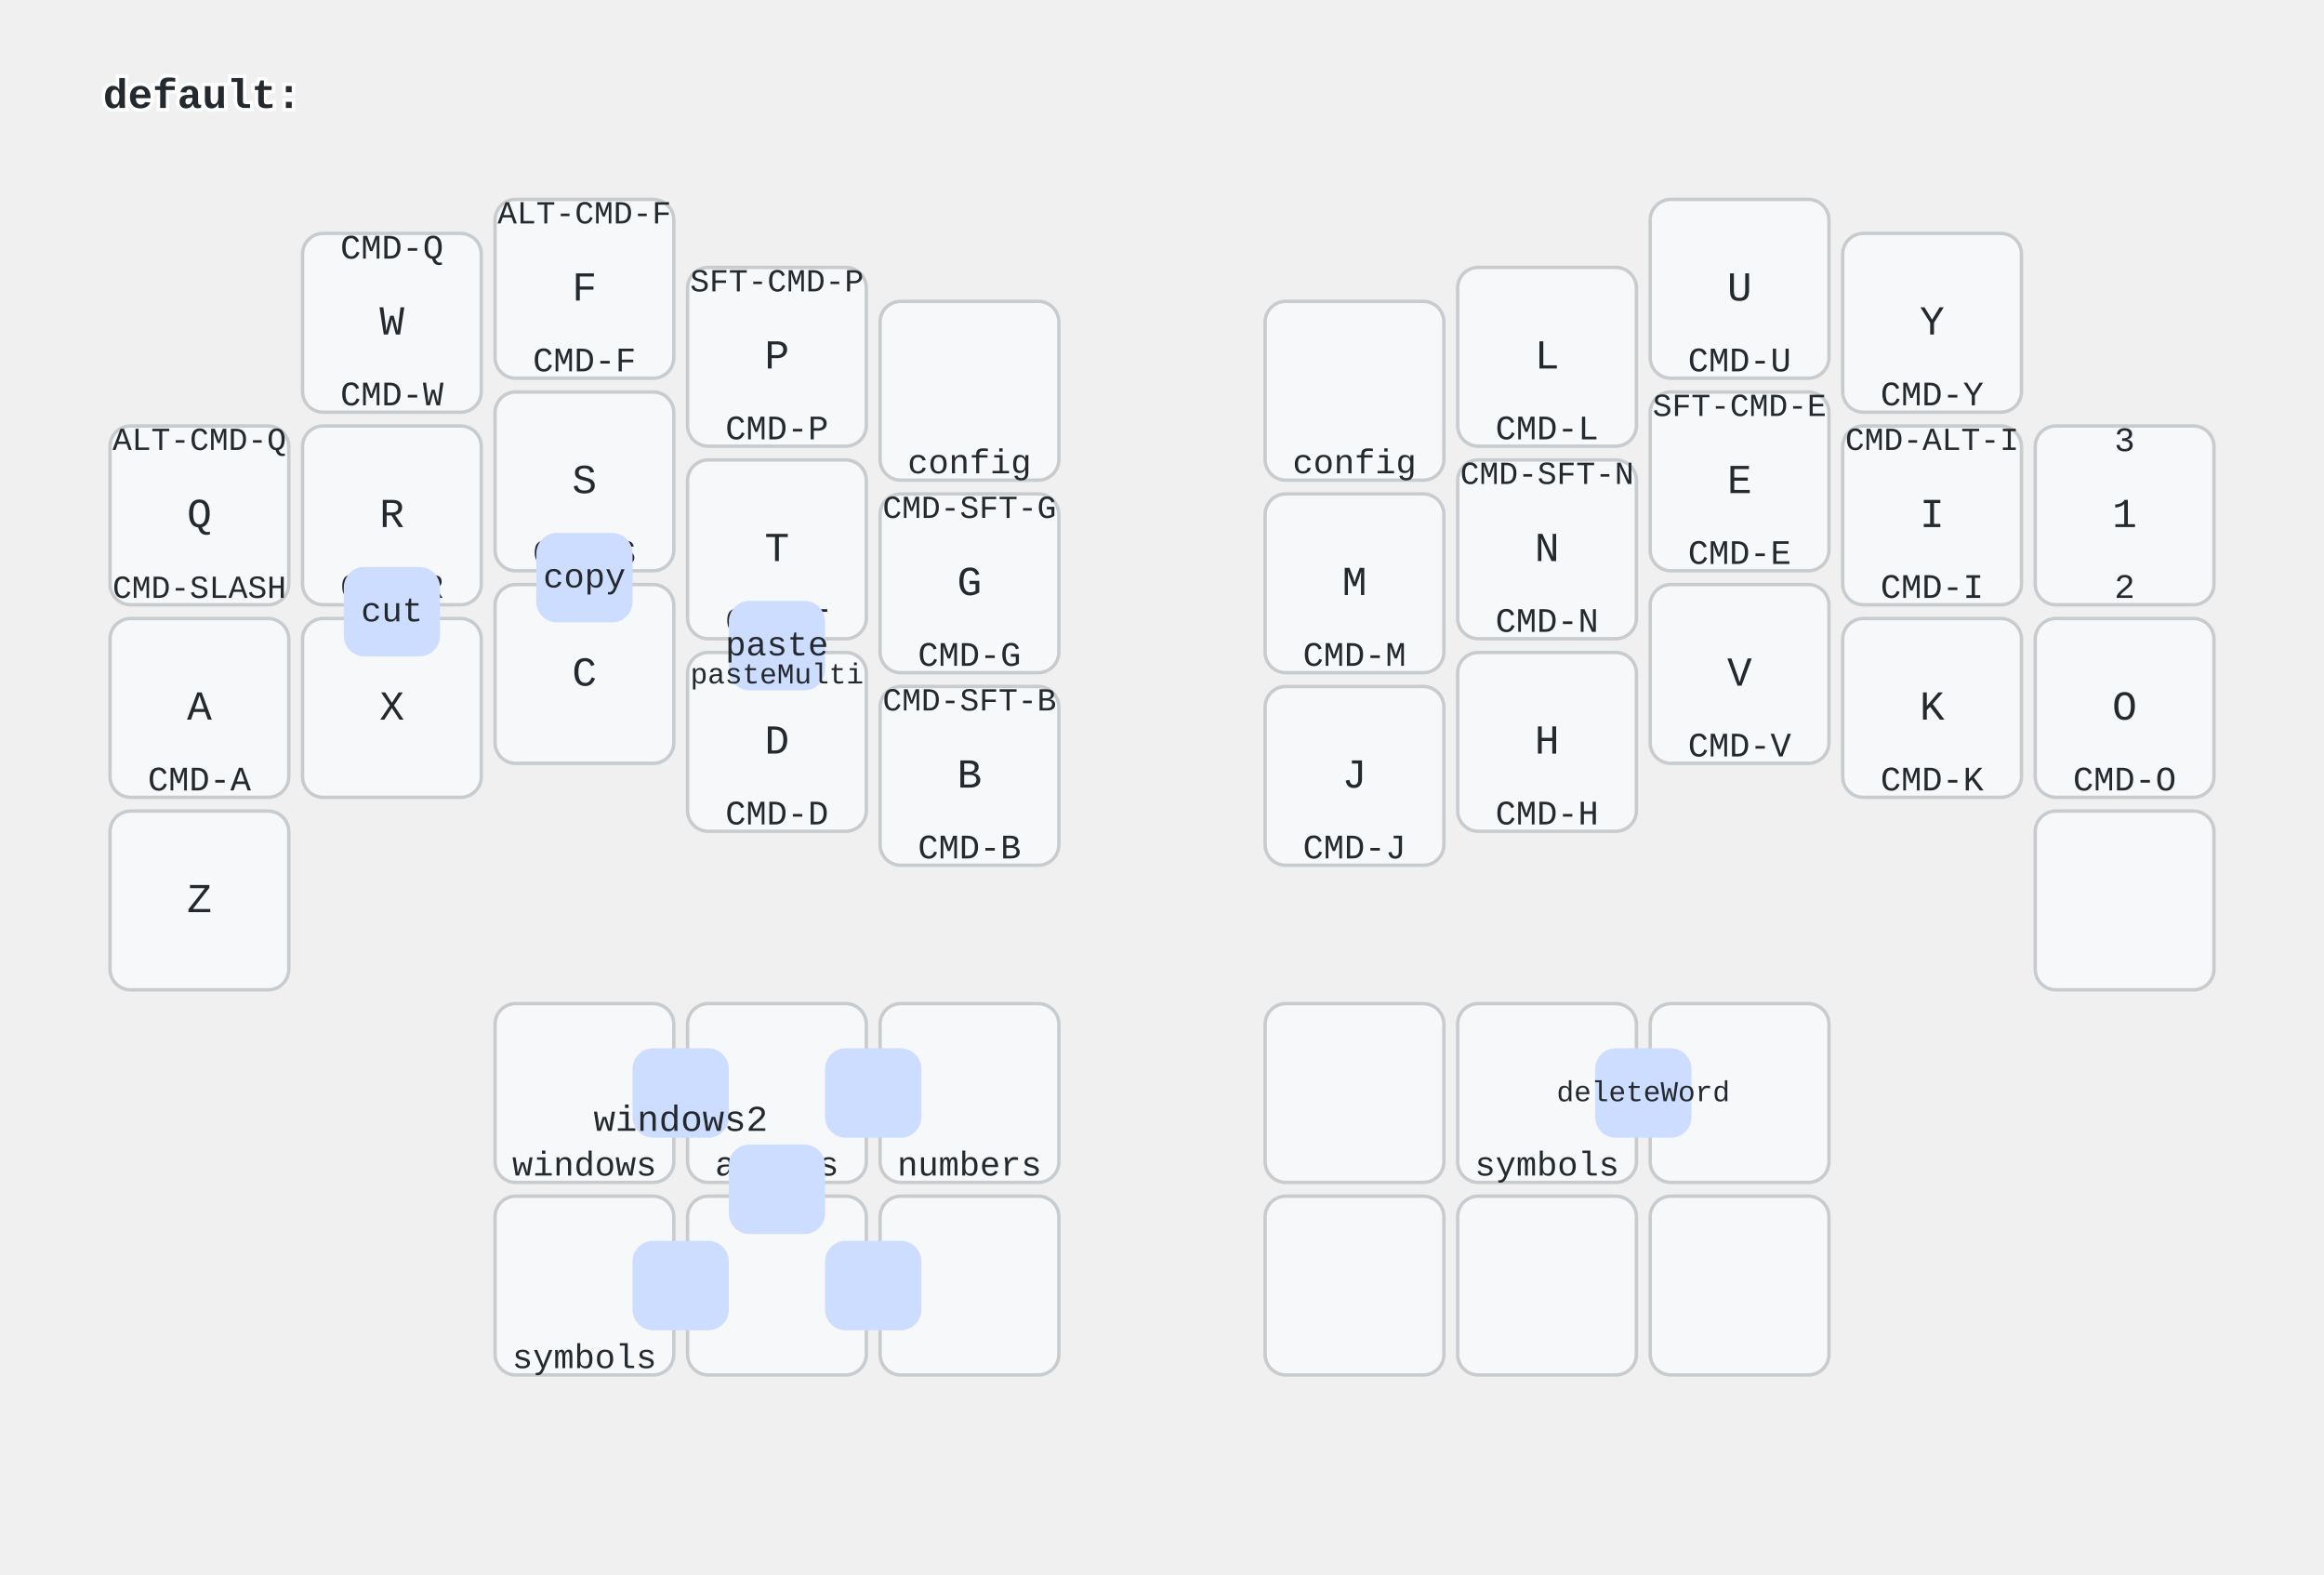
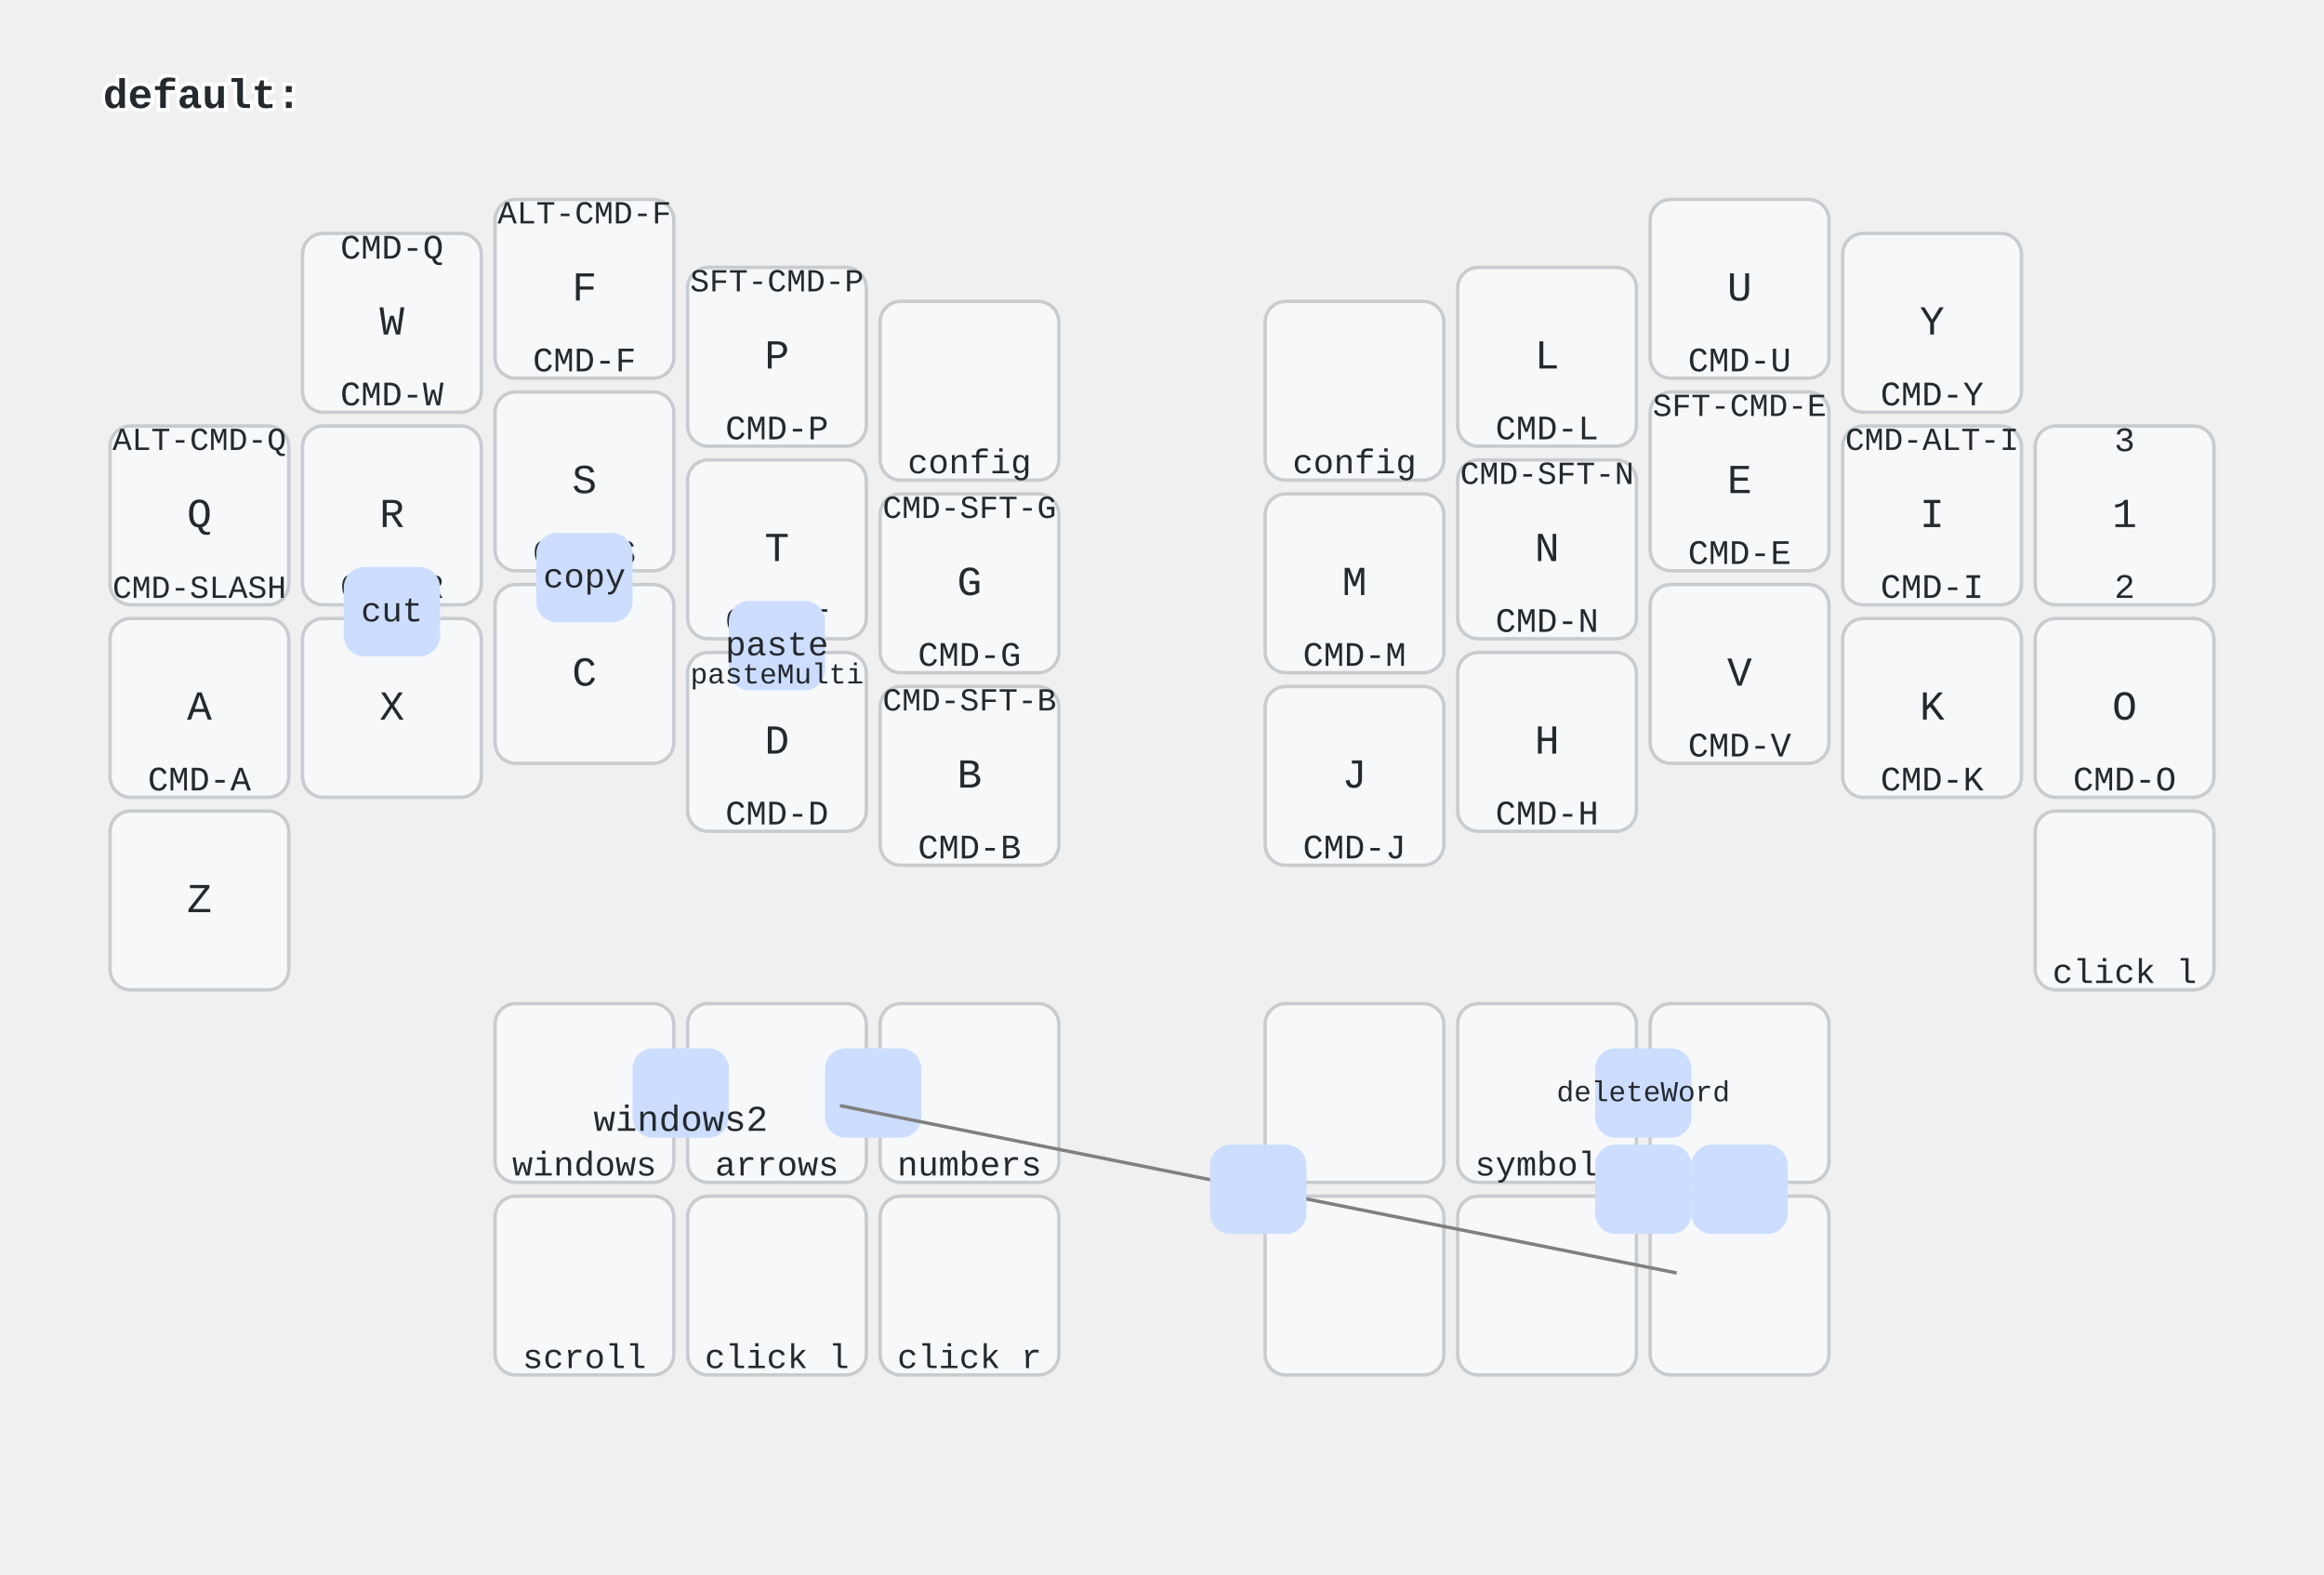
<svg xmlns="http://www.w3.org/2000/svg" xmlns:xlink="http://www.w3.org/1999/xlink" width="676.0" height="457.882" viewBox="0 0 676.0 457.882" class="keymap">
  <defs>/* start glyphs */
- <svg id="mdi:cancel">
-       <svg id="mdi-cancel" viewBox="0 0 24 24">
-         <path d="M12 2C17.5 2 22 6.5 22 12S17.5 22 12 22 2 17.5 2 12 6.5 2 12 2M12 4C10.1 4 8.4 4.6 7.1 5.7L18.3 16.9C19.3 15.5 20 13.8 20 12C20 7.6 16.4 4 12 4M16.9 18.3L5.7 7.1C4.6 8.4 4 10.1 4 12C4 16.4 7.6 20 12 20C13.9 20 15.6 19.4 16.9 18.3Z" />
+ <svg id="tabler:box-multiple">
+       <svg class="icon icon-tabler icon-tabler-box-multiple" viewBox="0 0 24 24" stroke-width="2" stroke="currentColor" fill="none" stroke-linecap="round" stroke-linejoin="round">
+         <path stroke="none" d="M0 0h24v24H0z" fill="none" />
+         <path d="M7 3m0 2a2 2 0 0 1 2 -2h10a2 2 0 0 1 2 2v10a2 2 0 0 1 -2 2h-10a2 2 0 0 1 -2 -2z" />
+         <path d="M17 17v2a2 2 0 0 1 -2 2h-10a2 2 0 0 1 -2 -2v-10a2 2 0 0 1 2 -2h2" />
+       </svg>
+     </svg>
+     <svg id="tabler:hand-move">
+       <svg class="icon icon-tabler icon-tabler-hand-move" viewBox="0 0 24 24" stroke-width="2" stroke="currentColor" fill="none" stroke-linecap="round" stroke-linejoin="round">
+         <path stroke="none" d="M0 0h24v24H0z" fill="none" />
+         <path d="M8 13v-8.5a1.5 1.5 0 0 1 3 0v7.5" />
+         <path d="M11 11.5v-2a1.5 1.5 0 0 1 3 0v2.5" />
+         <path d="M14 10.5a1.5 1.5 0 0 1 3 0v1.5" />
+         <path d="M17 11.5a1.5 1.5 0 0 1 3 0v4.5a6 6 0 0 1 -6 6h-2h.208a6 6 0 0 1 -5.012 -2.7l-.196 -.3c-.312 -.479 -1.407 -2.388 -3.286 -5.728a1.5 1.5 0 0 1 .536 -2.022a1.867 1.867 0 0 1 2.28 .28l1.47 1.47" />
+         <path d="M2.541 5.594a13.487 13.487 0 0 1 2.46 -1.427" />
+         <path d="M14 3.458c1.32 .354 2.558 .902 3.685 1.612" />
+       </svg>
+     </svg>
+     <svg id="tabler:mouse">
+       <svg class="icon icon-tabler icon-tabler-mouse" viewBox="0 0 24 24" stroke-width="2" stroke="currentColor" fill="none" stroke-linecap="round" stroke-linejoin="round">
+         <path stroke="none" d="M0 0h24v24H0z" fill="none" />
+         <path d="M6 3m0 4a4 4 0 0 1 4 -4h4a4 4 0 0 1 4 4v10a4 4 0 0 1 -4 4h-4a4 4 0 0 1 -4 -4z" />
+         <path d="M12 7l0 4" />
+       </svg>
+     </svg>
+     <svg id="tabler:space">
+       <svg class="icon icon-tabler icon-tabler-space" viewBox="0 0 24 24" stroke-width="2" stroke="currentColor" fill="none" stroke-linecap="round" stroke-linejoin="round">
+         <path stroke="none" d="M0 0h24v24H0z" fill="none" />
+         <path d="M4 10v3a1 1 0 0 0 1 1h14a1 1 0 0 0 1 -1v-3" />
      </svg>
    </svg>
    <svg id="mdi:mirror-rectangle">
      <svg id="mdi-mirror-rectangle" viewBox="0 0 24 24">
        <path d="M8.29 10.28L11.53 7.03L12.59 8.09L9.35 11.34L8.29 10.28M8.7 14.61L14.36 8.95L15.42 10L9.76 15.67L8.7 14.61M18 3V21H6V3H18M20 1H4V23H20V1Z" />
      </svg>
    </svg>
-     <svg id="tabler:space">
-       <svg class="icon icon-tabler icon-tabler-space" viewBox="0 0 24 24" stroke-width="2" stroke="currentColor" fill="none" stroke-linecap="round" stroke-linejoin="round">
-         <path stroke="none" d="M0 0h24v24H0z" fill="none" />
-         <path d="M4 10v3a1 1 0 0 0 1 1h14a1 1 0 0 0 1 -1v-3" />
-       </svg>
-     </svg>
-     <svg id="tabler:box-multiple">
-       <svg class="icon icon-tabler icon-tabler-box-multiple" viewBox="0 0 24 24" stroke-width="2" stroke="currentColor" fill="none" stroke-linecap="round" stroke-linejoin="round">
-         <path stroke="none" d="M0 0h24v24H0z" fill="none" />
-         <path d="M7 3m0 2a2 2 0 0 1 2 -2h10a2 2 0 0 1 2 2v10a2 2 0 0 1 -2 2h-10a2 2 0 0 1 -2 -2z" />
-         <path d="M17 17v2a2 2 0 0 1 -2 2h-10a2 2 0 0 1 -2 -2v-10a2 2 0 0 1 2 -2h2" />
+     <svg id="mdi:apple-keyboard-control">
+       <svg id="mdi-apple-keyboard-control" viewBox="0 0 24 24">
+         <path d="M19.78,11.78L18.36,13.19L12,6.83L5.64,13.19L4.22,11.78L12,4L19.78,11.78Z" />
      </svg>
    </svg>
    <svg id="mdi:apple-keyboard-shift">
      <svg id="mdi-apple-keyboard-shift" viewBox="0 0 24 24">
        <path d="M15,18V12H17.17L12,6.83L6.83,12H9V18H15M12,4L22,14H17V20H7V14H2L12,4Z" />
-       </svg>
-     </svg>
-     <svg id="mdi:apple-keyboard-control">
-       <svg id="mdi-apple-keyboard-control" viewBox="0 0 24 24">
-         <path d="M19.78,11.78L18.36,13.19L12,6.83L5.64,13.19L4.22,11.78L12,4L19.78,11.78Z" />
      </svg>
    </svg>
  </defs>/* end glyphs */
<style>/* inherit to force styles through use tags*/
svg path {
    fill: inherit;
}
/* font and background color specifications */
svg.keymap {
    font-family: SFMono-Regular,Consolas,Liberation Mono,Menlo,monospace;
    font-size: 12px;
    font-kerning: normal;
    text-rendering: optimizeLegibility;
    fill: #24292e;
}

/* default key styling */
rect.key {
    fill: #f6f8fa;
    stroke: #c9cccf;
    stroke-width: 1;
}

/* color accent for combo boxes */
rect.combo {
    fill: #cdf;
}

/* color accent for held keys */
rect.held, rect.combo.held {
    fill: #fdd;
}

/* color accent for ghost (optional) keys */
rect.ghost, rect.combo.ghost {
    fill: #ddd;
}

text {
    text-anchor: middle;
    dominant-baseline: middle;
}

/* styling for layer labels */
text.label {
    font-weight: bold;
    text-anchor: start;
    stroke: white;
    stroke-width: 2;
    paint-order: stroke;
}

/* styling for combo tap, and key hold/shifted label text */
text.combo, text.hold, text.shifted {
    font-size: 10px;
}

text.hold {
    text-anchor: middle;
    dominant-baseline: auto;
}

text.shifted {
    text-anchor: middle;
    dominant-baseline: hanging;
}

/* styling for hold/shifted label text in combo box */
text.combo.hold, text.combo.shifted {
    font-size: 7px;
}

/* lighter symbol for transparent keys */
text.trans {
    fill: #7b7e81;
}

/* styling for combo dendrons */
path.combo {
    stroke-width: 1;
    stroke: gray;
    fill: none;
}

/* Start Tabler Icons Cleanup */
/* cannot use height/width with glyphs */
.icon-tabler &gt; path {
    fill: inherit;
    stroke: inherit;
}
/* hide tabler's default box */
.icon-tabler &gt; path[stroke="none"][fill="none"] {
    visibility: collapse;
}
/* End Tabler Icons Cleanup */
</style>
  <g class="layer-default">
    <text x="30.0" y="28.0" class="label">default:</text>
    <rect rx="6.0" ry="6.0" x="32.0" y="123.882" width="52.0" height="52.0" class="key" />
    <text x="58.0" y="149.882" class="tap">Q</text>
    <text x="58.0" y="173.882" class="hold" style="font-size: 78%">CMD-SLASH</text>
    <text x="58.0" y="125.882" class="shifted" style="font-size: 78%">ALT-CMD-Q</text>
    <rect rx="6.0" ry="6.0" x="88.0" y="67.882" width="52.0" height="52.0" class="key" />
    <text x="114.0" y="93.882" class="tap">W</text>
    <text x="114.0" y="117.882" class="hold">CMD-W</text>
    <text x="114.0" y="69.882" class="shifted">CMD-Q</text>
    <rect rx="6.0" ry="6.0" x="144.0" y="58.0" width="52.0" height="52.0" class="key" />
    <text x="170.0" y="84.0" class="tap">F</text>
    <text x="170.0" y="108.0" class="hold">CMD-F</text>
    <text x="170.0" y="60.0" class="shifted" style="font-size: 78%">ALT-CMD-F</text>
    <rect rx="6.0" ry="6.0" x="200.0" y="77.765" width="52.0" height="52.0" class="key" />
    <text x="226.0" y="103.765" class="tap">P</text>
    <text x="226.0" y="127.765" class="hold">CMD-P</text>
    <text x="226.0" y="79.765" class="shifted" style="font-size: 78%">SFT-CMD-P</text>
    <rect rx="6.0" ry="6.0" x="256.0" y="87.647" width="52.0" height="52.0" class="key" />
    <use href="#tabler:box-multiple" xlink:href="#tabler:box-multiple" x="275.0" y="106.647" height="14" width="14.0" class="tap glyph tabler:box-multiple" />
    <text x="282.0" y="137.647" class="hold">config</text>
    <rect rx="6.0" ry="6.0" x="32.0" y="179.882" width="52.0" height="52.0" class="key" />
    <text x="58.0" y="205.882" class="tap">A</text>
    <text x="58.0" y="229.882" class="hold">CMD-A</text>
    <rect rx="6.0" ry="6.0" x="88.0" y="123.882" width="52.0" height="52.0" class="key" />
    <text x="114.0" y="149.882" class="tap">R</text>
    <text x="114.0" y="173.882" class="hold">CMD-R</text>
    <rect rx="6.0" ry="6.0" x="144.0" y="114.0" width="52.0" height="52.0" class="key" />
    <text x="170.0" y="140.0" class="tap">S</text>
    <text x="170.0" y="164.0" class="hold">CMD-S</text>
    <rect rx="6.0" ry="6.0" x="200.0" y="133.765" width="52.0" height="52.0" class="key" />
    <text x="226.0" y="159.765" class="tap">T</text>
    <text x="226.0" y="183.765" class="hold">CMD-T</text>
    <rect rx="6.0" ry="6.0" x="256.0" y="143.647" width="52.0" height="52.0" class="key" />
    <text x="282.0" y="169.647" class="tap">G</text>
    <text x="282.0" y="193.647" class="hold">CMD-G</text>
    <text x="282.0" y="145.647" class="shifted" style="font-size: 78%">CMD-SFT-G</text>
    <rect rx="6.0" ry="6.0" x="32.0" y="235.882" width="52.0" height="52.0" class="key" />
    <text x="58.0" y="261.882" class="tap">Z</text>
    <rect rx="6.0" ry="6.0" x="88.0" y="179.882" width="52.0" height="52.0" class="key" />
    <text x="114.0" y="205.882" class="tap">X</text>
    <rect rx="6.0" ry="6.0" x="144.0" y="170.0" width="52.0" height="52.0" class="key" />
    <text x="170.0" y="196.0" class="tap">C</text>
    <rect rx="6.0" ry="6.0" x="200.0" y="189.765" width="52.0" height="52.0" class="key" />
    <text x="226.0" y="215.765" class="tap">D</text>
    <text x="226.0" y="239.765" class="hold">CMD-D</text>
    <rect rx="6.0" ry="6.0" x="256.0" y="199.647" width="52.0" height="52.0" class="key" />
    <text x="282.0" y="225.647" class="tap">B</text>
    <text x="282.0" y="249.647" class="hold">CMD-B</text>
    <text x="282.0" y="201.647" class="shifted" style="font-size: 78%">CMD-SFT-B</text>
    <rect rx="6.0" ry="6.0" x="144.0" y="291.882" width="52.0" height="52.0" class="key" />
    <use href="#tabler:box-multiple" xlink:href="#tabler:box-multiple" x="163.0" y="310.882" height="14" width="14.0" class="tap glyph tabler:box-multiple" />
    <text x="170.0" y="341.882" class="hold">windows</text>
    <rect rx="6.0" ry="6.0" x="200.0" y="291.882" width="52.0" height="52.0" class="key" />
    <use href="#tabler:box-multiple" xlink:href="#tabler:box-multiple" x="219.0" y="310.882" height="14" width="14.0" class="tap glyph tabler:box-multiple" />
    <text x="226.0" y="341.882" class="hold">arrows</text>
    <rect rx="6.0" ry="6.0" x="256.0" y="291.882" width="52.0" height="52.0" class="key" />
    <use href="#tabler:box-multiple" xlink:href="#tabler:box-multiple" x="275.0" y="310.882" height="14" width="14.0" class="tap glyph tabler:box-multiple" />
    <text x="282.0" y="341.882" class="hold">numbers</text>
    <rect rx="6.0" ry="6.0" x="144.0" y="347.882" width="52.0" height="52.0" class="key" />
-     <use href="#tabler:box-multiple" xlink:href="#tabler:box-multiple" x="163.0" y="366.882" height="14" width="14.0" class="tap glyph tabler:box-multiple" />
-     <text x="170.0" y="397.882" class="hold">symbols</text>
+     <use href="#tabler:hand-move" xlink:href="#tabler:hand-move" x="163.0" y="366.882" height="14" width="14.0" class="tap glyph tabler:hand-move" />
+     <text x="170.0" y="397.882" class="hold">scroll</text>
    <rect rx="6.0" ry="6.0" x="200.0" y="347.882" width="52.0" height="52.0" class="key" />
-     <use href="#mdi:mirror-rectangle" xlink:href="#mdi:mirror-rectangle" x="219.0" y="366.882" height="14" width="14.0" class="tap glyph mdi:mirror-rectangle" />
+     <use href="#tabler:mouse" xlink:href="#tabler:mouse" x="219.0" y="366.882" height="14" width="14.0" class="tap glyph tabler:mouse" />
+     <text x="226.0" y="397.882" class="hold">click l</text>
    <rect rx="6.0" ry="6.0" x="256.0" y="347.882" width="52.0" height="52.0" class="key" />
-     <use href="#mdi:apple-keyboard-shift" xlink:href="#mdi:apple-keyboard-shift" x="275.0" y="366.882" height="14" width="14.0" class="tap glyph mdi:apple-keyboard-shift" />
+     <use href="#tabler:mouse" xlink:href="#tabler:mouse" x="275.0" y="366.882" height="14" width="14.0" class="tap glyph tabler:mouse" />
+     <text x="282.0" y="397.882" class="hold">click r</text>
    <rect rx="6.0" ry="6.0" x="368.0" y="87.647" width="52.0" height="52.0" class="key" />
    <use href="#tabler:box-multiple" xlink:href="#tabler:box-multiple" x="387.0" y="106.647" height="14" width="14.0" class="tap glyph tabler:box-multiple" />
    <text x="394.0" y="137.647" class="hold">config</text>
    <rect rx="6.0" ry="6.0" x="424.0" y="77.765" width="52.0" height="52.0" class="key" />
    <text x="450.0" y="103.765" class="tap">L</text>
    <text x="450.0" y="127.765" class="hold">CMD-L</text>
    <rect rx="6.0" ry="6.0" x="480.0" y="58" width="52.0" height="52.0" class="key" />
    <text x="506.0" y="84" class="tap">U</text>
    <text x="506.0" y="108" class="hold">CMD-U</text>
    <rect rx="6.0" ry="6.0" x="536.0" y="67.882" width="52.0" height="52.0" class="key" />
    <text x="562.0" y="93.882" class="tap">Y</text>
    <text x="562.0" y="117.882" class="hold">CMD-Y</text>
    <rect rx="6.0" ry="6.0" x="592.0" y="123.882" width="52.0" height="52.0" class="key" />
    <text x="618.0" y="149.882" class="tap">1</text>
    <text x="618.0" y="173.882" class="hold">2</text>
    <text x="618.0" y="125.882" class="shifted">3</text>
    <rect rx="6.0" ry="6.0" x="368.0" y="143.647" width="52.0" height="52.0" class="key" />
    <text x="394.0" y="169.647" class="tap">M</text>
    <text x="394.0" y="193.647" class="hold">CMD-M</text>
    <rect rx="6.0" ry="6.0" x="424.0" y="133.765" width="52.0" height="52.0" class="key" />
    <text x="450.0" y="159.765" class="tap">N</text>
    <text x="450.0" y="183.765" class="hold">CMD-N</text>
    <text x="450.0" y="135.765" class="shifted" style="font-size: 78%">CMD-SFT-N</text>
    <rect rx="6.0" ry="6.0" x="480.0" y="114.0" width="52.0" height="52.0" class="key" />
    <text x="506.0" y="140.0" class="tap">E</text>
    <text x="506.0" y="164.0" class="hold">CMD-E</text>
    <text x="506.0" y="116.0" class="shifted" style="font-size: 78%">SFT-CMD-E</text>
    <rect rx="6.0" ry="6.0" x="536.0" y="123.882" width="52.0" height="52.0" class="key" />
    <text x="562.0" y="149.882" class="tap">I</text>
    <text x="562.0" y="173.882" class="hold">CMD-I</text>
    <text x="562.0" y="125.882" class="shifted" style="font-size: 78%">CMD-ALT-I</text>
    <rect rx="6.0" ry="6.0" x="592.0" y="179.882" width="52.0" height="52.0" class="key" />
    <text x="618.0" y="205.882" class="tap">O</text>
    <text x="618.0" y="229.882" class="hold">CMD-O</text>
    <rect rx="6.0" ry="6.0" x="368.0" y="199.647" width="52.0" height="52.0" class="key" />
    <text x="394.0" y="225.647" class="tap">J</text>
    <text x="394.0" y="249.647" class="hold">CMD-J</text>
    <rect rx="6.0" ry="6.0" x="424.0" y="189.765" width="52.0" height="52.0" class="key" />
    <text x="450.0" y="215.765" class="tap">H</text>
    <text x="450.0" y="239.765" class="hold">CMD-H</text>
    <rect rx="6.0" ry="6.0" x="480.0" y="170.0" width="52.0" height="52.0" class="key" />
    <text x="506.0" y="196.0" class="tap">V</text>
    <text x="506.0" y="220.0" class="hold">CMD-V</text>
    <rect rx="6.0" ry="6.0" x="536.0" y="179.882" width="52.0" height="52.0" class="key" />
    <text x="562.0" y="205.882" class="tap">K</text>
    <text x="562.0" y="229.882" class="hold">CMD-K</text>
    <rect rx="6.0" ry="6.0" x="592.0" y="235.882" width="52.0" height="52.0" class="key" />
-     <use href="#mdi:cancel" xlink:href="#mdi:cancel" x="611.0" y="254.882" height="14" width="14.0" class="tap glyph mdi:cancel" />
+     <use href="#tabler:mouse" xlink:href="#tabler:mouse" x="611.0" y="254.882" height="14" width="14.0" class="tap glyph tabler:mouse" />
+     <text x="618.0" y="285.882" class="hold">click l</text>
    <rect rx="6.0" ry="6.0" x="368.0" y="291.882" width="52.0" height="52.0" class="key" />
    <use href="#tabler:space" xlink:href="#tabler:space" x="387.0" y="310.882" height="14" width="14.0" class="tap glyph tabler:space" />
    <rect rx="6.0" ry="6.0" x="424.0" y="291.882" width="52.0" height="52.0" class="key" />
    <use href="#tabler:box-multiple" xlink:href="#tabler:box-multiple" x="443.0" y="310.882" height="14" width="14.0" class="tap glyph tabler:box-multiple" />
    <text x="450.0" y="341.882" class="hold">symbols</text>
    <rect rx="6.0" ry="6.0" x="480.0" y="291.882" width="52.0" height="52.0" class="key" />
    <use href="#mdi:apple-keyboard-shift" xlink:href="#mdi:apple-keyboard-shift" x="499.0" y="310.882" height="14" width="14.0" class="tap glyph mdi:apple-keyboard-shift" />
    <rect rx="6.0" ry="6.0" x="368.0" y="347.882" width="52.0" height="52.0" class="key" />
    <rect rx="6.0" ry="6.0" x="424.0" y="347.882" width="52.0" height="52.0" class="key" />
    <rect rx="6.0" ry="6.0" x="480.0" y="347.882" width="52.0" height="52.0" class="key" />
    <rect rx="6.0" ry="6.0" x="212.0" y="174.765" width="28.0" height="26.0" class="combo" />
    <text x="226.0" y="187.765" class="combo tap">paste</text>
    <text x="226.0" y="198.765" class="combo hold" style="font-size: 70%">pasteMulti</text>
    <rect rx="6.0" ry="6.0" x="156.0" y="155.0" width="28.0" height="26.0" class="combo" />
    <text x="170.0" y="168.0" class="combo tap">copy</text>
    <rect rx="6.0" ry="6.0" x="100.0" y="164.882" width="28.0" height="26.0" class="combo" />
    <text x="114.0" y="177.882" class="combo tap">cut</text>
    <rect rx="6.0" ry="6.0" x="464.0" y="304.882" width="28.0" height="26.0" class="combo" />
    <text x="478.0" y="317.882" class="combo tap" style="font-size: 70%">deleteWord</text>
    <rect rx="6.0" ry="6.0" x="240.0" y="304.882" width="28.0" height="26.0" class="combo" />
    <use href="#mdi:apple-keyboard-control" xlink:href="#mdi:apple-keyboard-control" x="247.0" y="310.882" height="14" width="14.0" class="combo tap glyph mdi:apple-keyboard-control" />
    <rect rx="6.0" ry="6.0" x="184.0" y="304.882" width="28.0" height="26.0" class="combo" />
    <use href="#tabler:box-multiple" xlink:href="#tabler:box-multiple" x="191.0" y="310.882" height="14" width="14.0" class="combo tap glyph tabler:box-multiple" />
    <text x="198.0" y="328.882" class="combo hold" style="font-size: 88%">windows2</text>
-     <rect rx="6.0" ry="6.0" x="184.0" y="360.882" width="28.0" height="26.0" class="combo" />
-     <use href="#mdi:mirror-rectangle" xlink:href="#mdi:mirror-rectangle" x="191.0" y="366.882" height="14" width="14.0" class="combo tap glyph mdi:mirror-rectangle" />
-     <rect rx="6.0" ry="6.0" x="212.0" y="332.882" width="28.0" height="26.0" class="combo" />
-     <use href="#mdi:mirror-rectangle" xlink:href="#mdi:mirror-rectangle" x="219.0" y="338.882" height="14" width="14.0" class="combo tap glyph mdi:mirror-rectangle" />
-     <rect rx="6.0" ry="6.0" x="240.0" y="360.882" width="28.0" height="26.0" class="combo" />
-     <use href="#mdi:mirror-rectangle" xlink:href="#mdi:mirror-rectangle" x="247.0" y="366.882" height="14" width="14.0" class="combo tap glyph mdi:mirror-rectangle" />
+     <rect rx="6.0" ry="6.0" x="464.0" y="332.882" width="28.0" height="26.0" class="combo" />
+     <use href="#mdi:mirror-rectangle" xlink:href="#mdi:mirror-rectangle" x="471.0" y="338.882" height="14" width="14.0" class="combo tap glyph mdi:mirror-rectangle" />
+     <path d="M366.0,345.882 l121.696,24.339" class="combo" />
+     <path d="M366.0,345.882 l-121.696,-24.339" class="combo" />
+     <rect rx="6.0" ry="6.0" x="352.0" y="332.882" width="28.0" height="26.0" class="combo" />
+     <use href="#mdi:mirror-rectangle" xlink:href="#mdi:mirror-rectangle" x="359.0" y="338.882" height="14" width="14.0" class="combo tap glyph mdi:mirror-rectangle" />
+     <rect rx="6.0" ry="6.0" x="492.0" y="332.882" width="28.0" height="26.0" class="combo" />
+     <use href="#mdi:mirror-rectangle" xlink:href="#mdi:mirror-rectangle" x="499.0" y="338.882" height="14" width="14.0" class="combo tap glyph mdi:mirror-rectangle" />
  </g>
</svg>
